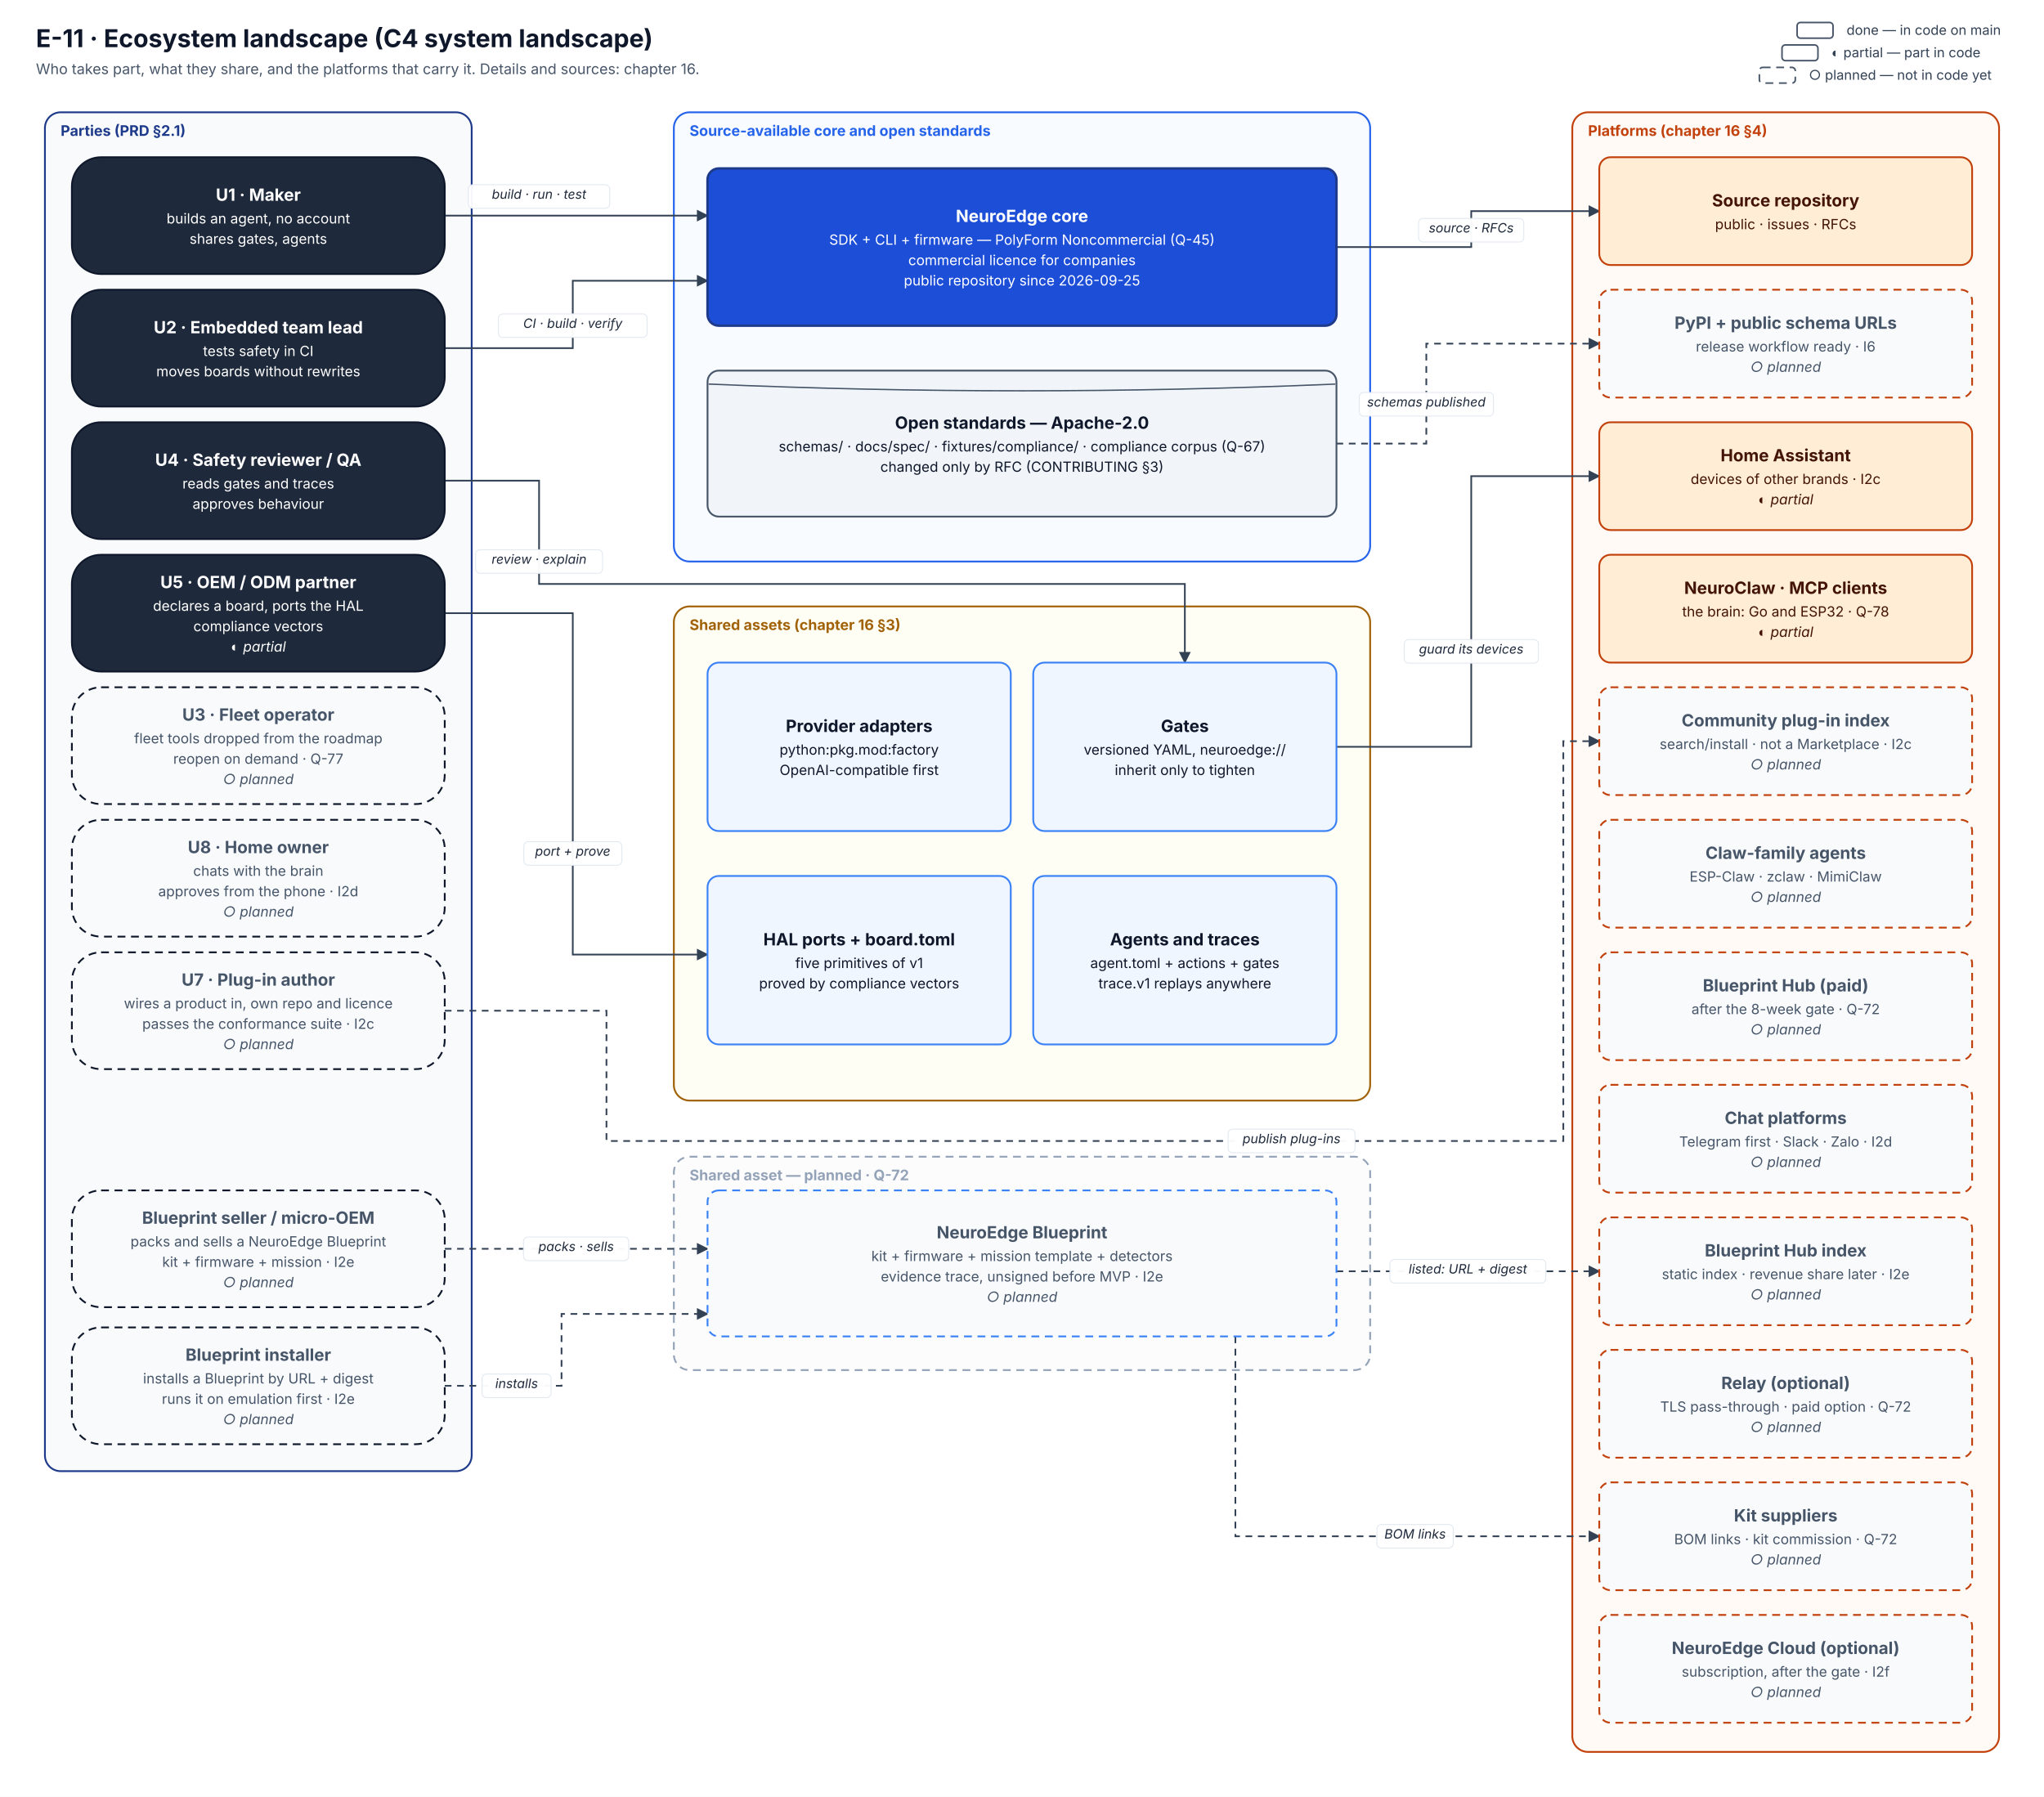
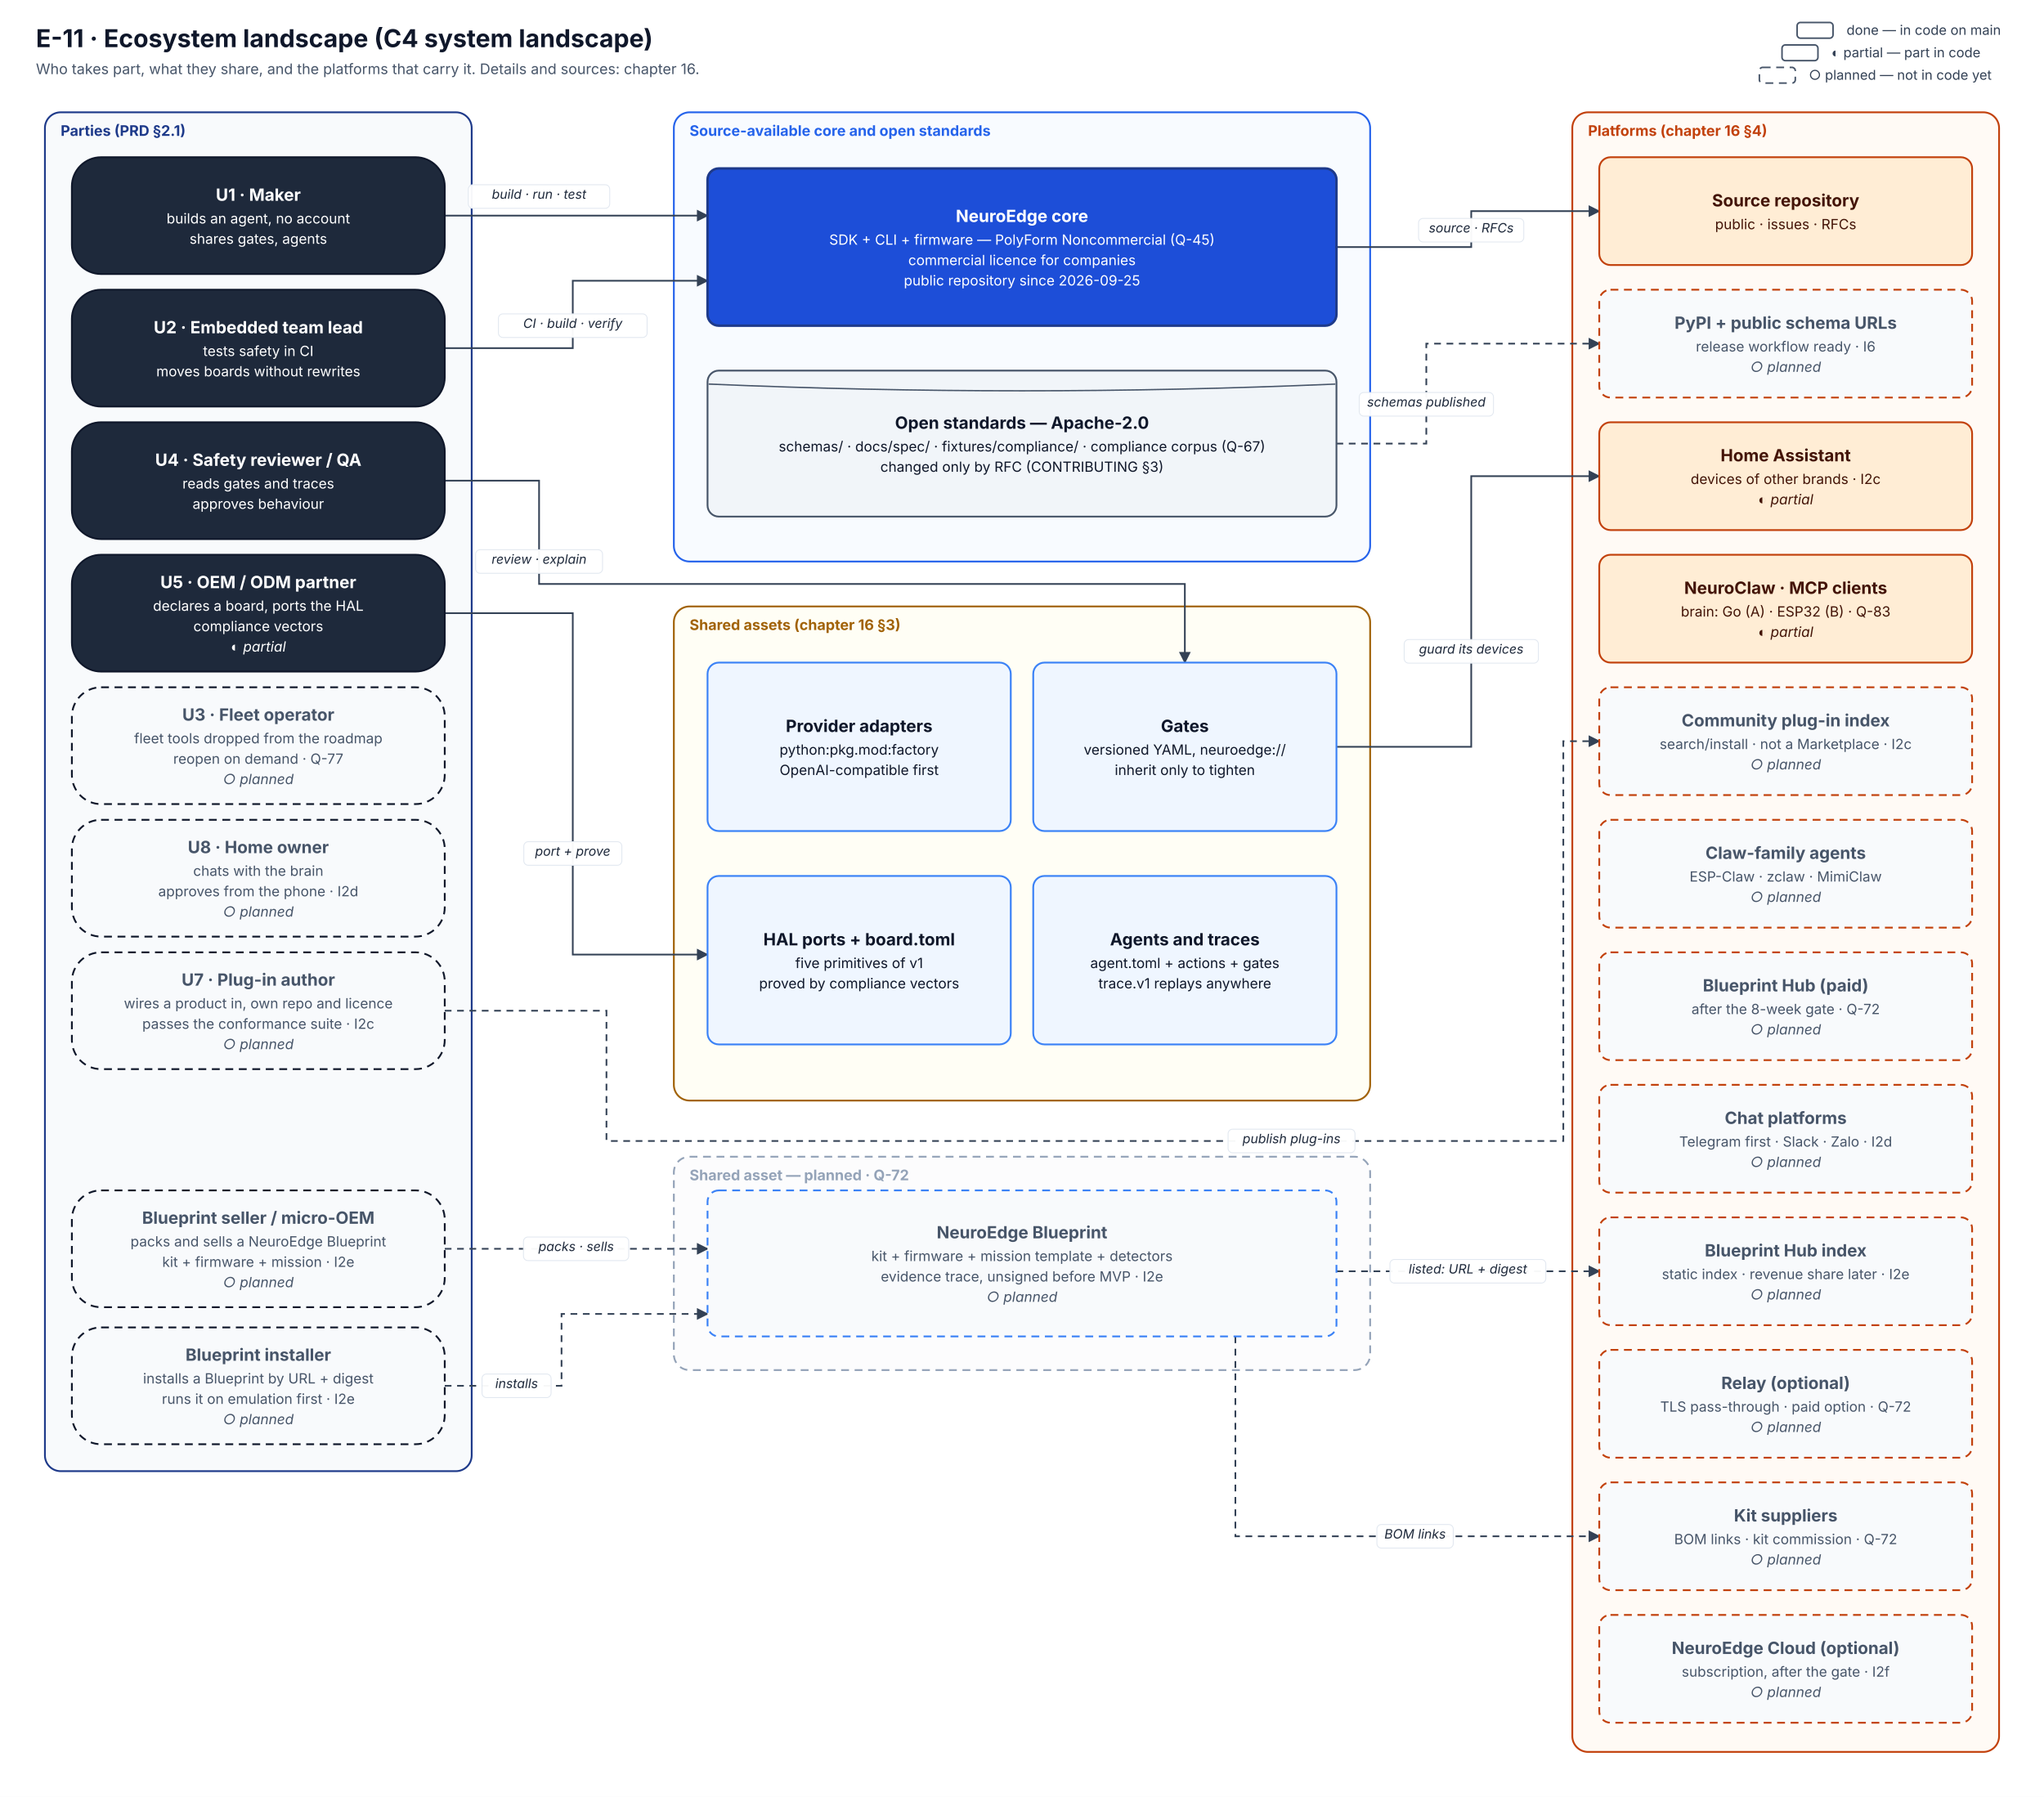
<svg xmlns="http://www.w3.org/2000/svg" viewBox="0 0 1820 1600" width="1820" height="1600" font-family="Inter, 'Segoe UI', system-ui, -apple-system, Roboto, Helvetica, Arial, sans-serif" role="img" aria-labelledby="E-11-ecosystem-title E-11-ecosystem-desc">
  <defs>
    <marker id="arr" viewBox="0 0 10 10" refX="9" refY="5" markerWidth="7" markerHeight="7" orient="auto-start-reverse">
      <path d="M0,0 L10,5 L0,10 z" fill="#334155" />
    </marker>
  </defs>
  <rect width="1820" height="1600" fill="#ffffff" />
  <text x="32.0" y="42.0" font-size="22" fill="#0f172a" text-anchor="start" font-weight="700">E-11 · Ecosystem landscape (C4 system landscape)</text>
  <text x="32.0" y="66.0" font-size="13" fill="#475569" text-anchor="start">Who takes part, what they share, and the platforms that carry it. Details and sources: chapter 16.</text>
  <rect x="40" y="100" width="380" height="1210" rx="14" fill="#f8fafc" stroke="#1e3a8a" stroke-width="1.6" />
  <text x="54.0" y="121.0" font-size="13" fill="#1e3a8a" text-anchor="start" font-weight="700">Parties (PRD §2.1)</text>
  <rect x="600" y="100" width="620" height="400" rx="14" fill="#f8fbff" stroke="#2563eb" stroke-width="1.6" />
  <text x="614.0" y="121.0" font-size="13" fill="#2563eb" text-anchor="start" font-weight="700">Source-available core and open standards</text>
  <rect x="600" y="540" width="620" height="440" rx="14" fill="#fffef5" stroke="#a16207" stroke-width="1.6" />
  <text x="614.0" y="561.0" font-size="13" fill="#a16207" text-anchor="start" font-weight="700">Shared assets (chapter 16 §3)</text>
  <rect x="600" y="1030" width="620" height="190" rx="14" fill="#fcfcfd" stroke="#94a3b8" stroke-width="1.6" stroke-dasharray="7 5" />
  <text x="614.0" y="1051.0" font-size="13" fill="#94a3b8" text-anchor="start" font-weight="700">Shared asset — planned · Q-72</text>
  <rect x="1400" y="100" width="380" height="1460" rx="14" fill="#fffaf5" stroke="#c2410c" stroke-width="1.6" />
  <text x="1414.0" y="121.0" font-size="13" fill="#c2410c" text-anchor="start" font-weight="700">Platforms (chapter 16 §4)</text>
  <path d="M396.0,192.0 L480.0,192.0 L630.0,192.0" fill="none" stroke="#334155" stroke-width="1.5" marker-end="url(#arr)" />
  <path d="M396.0,310.0 L510.0,310.0 L510.0,250.0 L630.0,250.0" fill="none" stroke="#334155" stroke-width="1.5" marker-end="url(#arr)" />
  <path d="M396.0,428.0 L480.0,428.0 L480.0,520.0 L1055.0,520.0 L1055.0,590.0" fill="none" stroke="#334155" stroke-width="1.5" marker-end="url(#arr)" />
  <path d="M396.0,546.0 L510.0,546.0 L510.0,850.0 L630.0,850.0" fill="none" stroke="#334155" stroke-width="1.5" marker-end="url(#arr)" />
  <path d="M396.0,900.0 L540.0,900.0 L540.0,1016.0 L1392.0,1016.0 L1392.0,660.0 L1424.0,660.0" fill="none" stroke="#334155" stroke-width="1.5" stroke-dasharray="6 5" marker-end="url(#arr)" />
  <path d="M1190.0,220.0 L1310.0,220.0 L1310.0,188.0 L1424.0,188.0" fill="none" stroke="#334155" stroke-width="1.5" marker-end="url(#arr)" />
  <path d="M1190.0,395.0 L1270.0,395.0 L1270.0,306.0 L1424.0,306.0" fill="none" stroke="#334155" stroke-width="1.5" stroke-dasharray="6 5" marker-end="url(#arr)" />
  <path d="M1190.0,665.0 L1310.0,665.0 L1310.0,424.0 L1424.0,424.0" fill="none" stroke="#334155" stroke-width="1.5" marker-end="url(#arr)" />
  <path d="M396.0,1112.0 L630.0,1112.0" fill="none" stroke="#334155" stroke-width="1.5" stroke-dasharray="6 5" marker-end="url(#arr)" />
  <path d="M396.0,1234.0 L500.0,1234.0 L500.0,1170.0 L630.0,1170.0" fill="none" stroke="#334155" stroke-width="1.5" stroke-dasharray="6 5" marker-end="url(#arr)" />
  <path d="M1190.0,1132.0 L1424.0,1132.0" fill="none" stroke="#334155" stroke-width="1.5" stroke-dasharray="6 5" marker-end="url(#arr)" />
  <path d="M1100.0,1190.0 L1100.0,1368.0 L1424.0,1368.0" fill="none" stroke="#334155" stroke-width="1.5" stroke-dasharray="6 5" marker-end="url(#arr)" />
  <rect x="64" y="140" width="332" height="104" rx="26" fill="#1e293b" stroke="#0f172a" stroke-width="1.6" />
  <text x="230.0" y="178.8" font-size="15" fill="#ffffff" text-anchor="middle" font-weight="700">U1 · Maker</text>
  <text x="230.0" y="199.0" font-size="12.5" fill="#ffffff" text-anchor="middle">builds an agent, no account</text>
  <text x="230.0" y="217.1" font-size="12.5" fill="#ffffff" text-anchor="middle">shares gates, agents</text>
  <rect x="64" y="258" width="332" height="104" rx="26" fill="#1e293b" stroke="#0f172a" stroke-width="1.6" />
  <text x="230.0" y="296.8" font-size="15" fill="#ffffff" text-anchor="middle" font-weight="700">U2 · Embedded team lead</text>
  <text x="230.0" y="317.0" font-size="12.5" fill="#ffffff" text-anchor="middle">tests safety in CI</text>
  <text x="230.0" y="335.1" font-size="12.5" fill="#ffffff" text-anchor="middle">moves boards without rewrites</text>
  <rect x="64" y="376" width="332" height="104" rx="26" fill="#1e293b" stroke="#0f172a" stroke-width="1.6" />
  <text x="230.0" y="414.8" font-size="15" fill="#ffffff" text-anchor="middle" font-weight="700">U4 · Safety reviewer / QA</text>
  <text x="230.0" y="435.0" font-size="12.5" fill="#ffffff" text-anchor="middle">reads gates and traces</text>
  <text x="230.0" y="453.1" font-size="12.5" fill="#ffffff" text-anchor="middle">approves behaviour</text>
  <rect x="64" y="494" width="332" height="104" rx="26" fill="#1e293b" stroke="#0f172a" stroke-width="1.6" />
  <text x="230.0" y="523.7" font-size="15" fill="#ffffff" text-anchor="middle" font-weight="700">U5 · OEM / ODM partner</text>
  <text x="230.0" y="543.9" font-size="12.5" fill="#ffffff" text-anchor="middle">declares a board, ports the HAL</text>
  <text x="230.0" y="562.1" font-size="12.5" fill="#ffffff" text-anchor="middle">compliance vectors</text>
  <text x="230.0" y="580.2" font-size="12.5" fill="#ffffff" text-anchor="middle" font-style="italic">◐ partial</text>
  <rect x="64" y="612" width="332" height="104" rx="26" fill="#f8fafc" stroke="#0f172a" stroke-width="1.6" stroke-dasharray="7 5" />
  <text x="230.0" y="641.7" font-size="15" fill="#475569" text-anchor="middle" font-weight="700">U3 · Fleet operator</text>
  <text x="230.0" y="661.9" font-size="12.5" fill="#475569" text-anchor="middle">fleet tools dropped from the roadmap</text>
  <text x="230.0" y="680.1" font-size="12.5" fill="#475569" text-anchor="middle">reopen on demand · Q-77</text>
  <text x="230.0" y="698.2" font-size="12.5" fill="#475569" text-anchor="middle" font-style="italic">○ planned</text>
  <rect x="64" y="730" width="332" height="104" rx="26" fill="#f8fafc" stroke="#0f172a" stroke-width="1.6" stroke-dasharray="7 5" />
  <text x="230.0" y="759.7" font-size="15" fill="#475569" text-anchor="middle" font-weight="700">U8 · Home owner</text>
  <text x="230.0" y="779.9" font-size="12.5" fill="#475569" text-anchor="middle">chats with the brain</text>
  <text x="230.0" y="798.1" font-size="12.5" fill="#475569" text-anchor="middle">approves from the phone · I2d</text>
  <text x="230.0" y="816.2" font-size="12.5" fill="#475569" text-anchor="middle" font-style="italic">○ planned</text>
  <rect x="64" y="848" width="332" height="104" rx="26" fill="#f8fafc" stroke="#0f172a" stroke-width="1.6" stroke-dasharray="7 5" />
  <text x="230.0" y="877.7" font-size="15" fill="#475569" text-anchor="middle" font-weight="700">U7 · Plug-in author</text>
  <text x="230.0" y="897.9" font-size="12.5" fill="#475569" text-anchor="middle">wires a product in, own repo and licence</text>
  <text x="230.0" y="916.1" font-size="12.5" fill="#475569" text-anchor="middle">passes the conformance suite · I2c</text>
  <text x="230.0" y="934.2" font-size="12.5" fill="#475569" text-anchor="middle" font-style="italic">○ planned</text>
  <rect x="64" y="1060" width="332" height="104" rx="26" fill="#f8fafc" stroke="#0f172a" stroke-width="1.6" stroke-dasharray="7 5" />
  <text x="230.0" y="1089.7" font-size="15" fill="#475569" text-anchor="middle" font-weight="700">Blueprint seller / micro-OEM</text>
  <text x="230.0" y="1109.9" font-size="12.5" fill="#475569" text-anchor="middle">packs and sells a NeuroEdge Blueprint</text>
  <text x="230.0" y="1128.1" font-size="12.5" fill="#475569" text-anchor="middle">kit + firmware + mission · I2e</text>
  <text x="230.0" y="1146.2" font-size="12.5" fill="#475569" text-anchor="middle" font-style="italic">○ planned</text>
  <rect x="64" y="1182" width="332" height="104" rx="26" fill="#f8fafc" stroke="#0f172a" stroke-width="1.6" stroke-dasharray="7 5" />
  <text x="230.0" y="1211.7" font-size="15" fill="#475569" text-anchor="middle" font-weight="700">Blueprint installer</text>
  <text x="230.0" y="1231.9" font-size="12.5" fill="#475569" text-anchor="middle">installs a Blueprint by URL + digest</text>
  <text x="230.0" y="1250.1" font-size="12.5" fill="#475569" text-anchor="middle">runs it on emulation first · I2e</text>
  <text x="230.0" y="1268.2" font-size="12.5" fill="#475569" text-anchor="middle" font-style="italic">○ planned</text>
  <rect x="630" y="150" width="560" height="140" rx="10" fill="#1d4ed8" stroke="#1e3a8a" stroke-width="2.2" />
  <text x="910.0" y="197.7" font-size="15" fill="#ffffff" text-anchor="middle" font-weight="700">NeuroEdge core</text>
  <text x="910.0" y="217.9" font-size="12.5" fill="#ffffff" text-anchor="middle">SDK + CLI + firmware — PolyForm Noncommercial (Q-45)</text>
  <text x="910.0" y="236.1" font-size="12.5" fill="#ffffff" text-anchor="middle">commercial licence for companies</text>
  <text x="910.0" y="254.2" font-size="12.5" fill="#ffffff" text-anchor="middle">public repository since 2026-09-25</text>
  <rect x="630" y="330" width="560" height="130" rx="10" fill="#f1f5f9" stroke="#475569" stroke-width="1.6" />
  <path d="M631,342 Q910.0,354 1189,342" fill="none" stroke="#475569" stroke-width="1.2" />
  <text x="910.0" y="381.8" font-size="15" fill="#0f172a" text-anchor="middle" font-weight="700">Open standards — Apache-2.0</text>
  <text x="910.0" y="402.0" font-size="12.5" fill="#0f172a" text-anchor="middle">schemas/ · docs/spec/ · fixtures/compliance/ · compliance corpus (Q-67)</text>
  <text x="910.0" y="420.1" font-size="12.5" fill="#0f172a" text-anchor="middle">changed only by RFC (CONTRIBUTING §3)</text>
  <rect x="630" y="590" width="270" height="150" rx="10" fill="#eff6ff" stroke="#3b82f6" stroke-width="1.6" />
  <text x="765.0" y="651.8" font-size="15" fill="#0f172a" text-anchor="middle" font-weight="700">Provider adapters</text>
  <text x="765.0" y="672.0" font-size="12.5" fill="#0f172a" text-anchor="middle">python:pkg.mod:factory</text>
  <text x="765.0" y="690.1" font-size="12.5" fill="#0f172a" text-anchor="middle">OpenAI-compatible first</text>
  <rect x="920" y="590" width="270" height="150" rx="10" fill="#eff6ff" stroke="#3b82f6" stroke-width="1.6" />
  <text x="1055.0" y="651.8" font-size="15" fill="#0f172a" text-anchor="middle" font-weight="700">Gates</text>
  <text x="1055.0" y="672.0" font-size="12.5" fill="#0f172a" text-anchor="middle">versioned YAML, neuroedge://</text>
  <text x="1055.0" y="690.1" font-size="12.5" fill="#0f172a" text-anchor="middle">inherit only to tighten</text>
  <rect x="630" y="780" width="270" height="150" rx="10" fill="#eff6ff" stroke="#3b82f6" stroke-width="1.6" />
  <text x="765.0" y="841.8" font-size="15" fill="#0f172a" text-anchor="middle" font-weight="700">HAL ports + board.toml</text>
  <text x="765.0" y="862.0" font-size="12.5" fill="#0f172a" text-anchor="middle">five primitives of v1</text>
  <text x="765.0" y="880.1" font-size="12.5" fill="#0f172a" text-anchor="middle">proved by compliance vectors</text>
  <rect x="920" y="780" width="270" height="150" rx="10" fill="#eff6ff" stroke="#3b82f6" stroke-width="1.6" />
  <text x="1055.0" y="841.8" font-size="15" fill="#0f172a" text-anchor="middle" font-weight="700">Agents and traces</text>
  <text x="1055.0" y="862.0" font-size="12.5" fill="#0f172a" text-anchor="middle">agent.toml + actions + gates</text>
  <text x="1055.0" y="880.1" font-size="12.5" fill="#0f172a" text-anchor="middle">trace.v1 replays anywhere</text>
  <rect x="630" y="1060" width="560" height="130" rx="10" fill="#f8fafc" stroke="#3b82f6" stroke-width="1.6" stroke-dasharray="7 5" />
  <text x="910.0" y="1102.7" font-size="15" fill="#475569" text-anchor="middle" font-weight="700">NeuroEdge Blueprint</text>
  <text x="910.0" y="1122.9" font-size="12.5" fill="#475569" text-anchor="middle">kit + firmware + mission template + detectors</text>
  <text x="910.0" y="1141.1" font-size="12.5" fill="#475569" text-anchor="middle">evidence trace, unsigned before MVP · I2e</text>
  <text x="910.0" y="1159.2" font-size="12.5" fill="#475569" text-anchor="middle" font-style="italic">○ planned</text>
  <rect x="1424" y="140" width="332" height="96" rx="10" fill="#ffedd5" stroke="#c2410c" stroke-width="1.6" />
  <text x="1590.0" y="183.8" font-size="15" fill="#431407" text-anchor="middle" font-weight="700">Source repository</text>
  <text x="1590.0" y="204.1" font-size="12.5" fill="#431407" text-anchor="middle">public · issues · RFCs</text>
  <rect x="1424" y="258" width="332" height="96" rx="10" fill="#f8fafc" stroke="#c2410c" stroke-width="1.6" stroke-dasharray="7 5" />
  <text x="1590.0" y="292.8" font-size="15" fill="#475569" text-anchor="middle" font-weight="700">PyPI + public schema URLs</text>
  <text x="1590.0" y="313.0" font-size="12.5" fill="#475569" text-anchor="middle">release workflow ready · I6</text>
  <text x="1590.0" y="331.1" font-size="12.5" fill="#475569" text-anchor="middle" font-style="italic">○ planned</text>
  <rect x="1424" y="376" width="332" height="96" rx="10" fill="#ffedd5" stroke="#c2410c" stroke-width="1.6" />
  <text x="1590.0" y="410.8" font-size="15" fill="#431407" text-anchor="middle" font-weight="700">Home Assistant</text>
  <text x="1590.0" y="431.0" font-size="12.5" fill="#431407" text-anchor="middle">devices of other brands · I2c</text>
  <text x="1590.0" y="449.1" font-size="12.5" fill="#431407" text-anchor="middle" font-style="italic">◐ partial</text>
  <rect x="1424" y="494" width="332" height="96" rx="10" fill="#ffedd5" stroke="#c2410c" stroke-width="1.6" />
  <text x="1590.0" y="528.8" font-size="15" fill="#431407" text-anchor="middle" font-weight="700">NeuroClaw · MCP clients</text>
-   <text x="1590.0" y="549.0" font-size="12.5" fill="#431407" text-anchor="middle">the brain: Go and ESP32 · Q-78</text>
+   <text x="1590.0" y="549.0" font-size="12.5" fill="#431407" text-anchor="middle">brain: Go (A) · ESP32 (B) · Q-83</text>
  <text x="1590.0" y="567.1" font-size="12.5" fill="#431407" text-anchor="middle" font-style="italic">◐ partial</text>
  <rect x="1424" y="612" width="332" height="96" rx="10" fill="#f8fafc" stroke="#c2410c" stroke-width="1.6" stroke-dasharray="7 5" />
  <text x="1590.0" y="646.8" font-size="15" fill="#475569" text-anchor="middle" font-weight="700">Community plug-in index</text>
  <text x="1590.0" y="667.0" font-size="12.5" fill="#475569" text-anchor="middle">search/install · not a Marketplace · I2c</text>
  <text x="1590.0" y="685.1" font-size="12.5" fill="#475569" text-anchor="middle" font-style="italic">○ planned</text>
  <rect x="1424" y="730" width="332" height="96" rx="10" fill="#f8fafc" stroke="#c2410c" stroke-width="1.6" stroke-dasharray="7 5" />
  <text x="1590.0" y="764.8" font-size="15" fill="#475569" text-anchor="middle" font-weight="700">Claw-family agents</text>
  <text x="1590.0" y="785.0" font-size="12.5" fill="#475569" text-anchor="middle">ESP-Claw · zclaw · MimiClaw</text>
  <text x="1590.0" y="803.1" font-size="12.5" fill="#475569" text-anchor="middle" font-style="italic">○ planned</text>
  <rect x="1424" y="848" width="332" height="96" rx="10" fill="#f8fafc" stroke="#c2410c" stroke-width="1.6" stroke-dasharray="7 5" />
  <text x="1590.0" y="882.8" font-size="15" fill="#475569" text-anchor="middle" font-weight="700">Blueprint Hub (paid)</text>
  <text x="1590.0" y="903.0" font-size="12.5" fill="#475569" text-anchor="middle">after the 8-week gate · Q-72</text>
  <text x="1590.0" y="921.1" font-size="12.5" fill="#475569" text-anchor="middle" font-style="italic">○ planned</text>
  <rect x="1424" y="966" width="332" height="96" rx="10" fill="#f8fafc" stroke="#c2410c" stroke-width="1.6" stroke-dasharray="7 5" />
  <text x="1590.0" y="1000.8" font-size="15" fill="#475569" text-anchor="middle" font-weight="700">Chat platforms</text>
  <text x="1590.0" y="1021.0" font-size="12.5" fill="#475569" text-anchor="middle">Telegram first · Slack · Zalo · I2d</text>
  <text x="1590.0" y="1039.1" font-size="12.5" fill="#475569" text-anchor="middle" font-style="italic">○ planned</text>
  <rect x="1424" y="1084" width="332" height="96" rx="10" fill="#f8fafc" stroke="#c2410c" stroke-width="1.6" stroke-dasharray="7 5" />
  <text x="1590.0" y="1118.8" font-size="15" fill="#475569" text-anchor="middle" font-weight="700">Blueprint Hub index</text>
  <text x="1590.0" y="1139.0" font-size="12.5" fill="#475569" text-anchor="middle">static index · revenue share later · I2e</text>
  <text x="1590.0" y="1157.1" font-size="12.5" fill="#475569" text-anchor="middle" font-style="italic">○ planned</text>
  <rect x="1424" y="1202" width="332" height="96" rx="10" fill="#f8fafc" stroke="#c2410c" stroke-width="1.6" stroke-dasharray="7 5" />
  <text x="1590.0" y="1236.8" font-size="15" fill="#475569" text-anchor="middle" font-weight="700">Relay (optional)</text>
  <text x="1590.0" y="1257.0" font-size="12.5" fill="#475569" text-anchor="middle">TLS pass-through · paid option · Q-72</text>
  <text x="1590.0" y="1275.1" font-size="12.5" fill="#475569" text-anchor="middle" font-style="italic">○ planned</text>
  <rect x="1424" y="1320" width="332" height="96" rx="10" fill="#f8fafc" stroke="#c2410c" stroke-width="1.6" stroke-dasharray="7 5" />
  <text x="1590.0" y="1354.8" font-size="15" fill="#475569" text-anchor="middle" font-weight="700">Kit suppliers</text>
  <text x="1590.0" y="1375.0" font-size="12.5" fill="#475569" text-anchor="middle">BOM links · kit commission · Q-72</text>
  <text x="1590.0" y="1393.1" font-size="12.5" fill="#475569" text-anchor="middle" font-style="italic">○ planned</text>
  <rect x="1424" y="1438" width="332" height="96" rx="10" fill="#f8fafc" stroke="#c2410c" stroke-width="1.6" stroke-dasharray="7 5" />
  <text x="1590.0" y="1472.8" font-size="15" fill="#475569" text-anchor="middle" font-weight="700">NeuroEdge Cloud (optional)</text>
  <text x="1590.0" y="1493.0" font-size="12.5" fill="#475569" text-anchor="middle">subscription, after the gate · I2f</text>
  <text x="1590.0" y="1511.1" font-size="12.5" fill="#475569" text-anchor="middle" font-style="italic">○ planned</text>
  <rect x="417.0" y="164.5" width="125.9" height="21.0" rx="4" fill="#ffffff" fill-opacity="0.96" stroke="#e2e8f0" stroke-width="0.8" />
  <text x="480.0" y="177.0" font-size="11.5" fill="#1e293b" text-anchor="middle" font-style="italic">build · run · test</text>
  <rect x="443.8" y="279.5" width="132.4" height="21.0" rx="4" fill="#ffffff" fill-opacity="0.96" stroke="#e2e8f0" stroke-width="0.8" />
  <text x="510.0" y="292.0" font-size="11.5" fill="#1e293b" text-anchor="middle" font-style="italic">CI · build · verify</text>
  <rect x="423.5" y="489.5" width="113.0" height="21.0" rx="4" fill="#ffffff" fill-opacity="0.96" stroke="#e2e8f0" stroke-width="0.8" />
  <text x="480.0" y="502.0" font-size="11.5" fill="#1e293b" text-anchor="middle" font-style="italic">review · explain</text>
  <rect x="466.4" y="749.5" width="87.3" height="21.0" rx="4" fill="#ffffff" fill-opacity="0.96" stroke="#e2e8f0" stroke-width="0.8" />
  <text x="510.0" y="762.0" font-size="11.5" fill="#1e293b" text-anchor="middle" font-style="italic">port + prove</text>
  <rect x="1093.5" y="1005.5" width="113.0" height="21.0" rx="4" fill="#ffffff" fill-opacity="0.96" stroke="#e2e8f0" stroke-width="0.8" />
  <text x="1150.0" y="1018.0" font-size="11.5" fill="#1e293b" text-anchor="middle" font-style="italic">publish plug-ins</text>
  <rect x="1263.1" y="194.5" width="93.7" height="21.0" rx="4" fill="#ffffff" fill-opacity="0.96" stroke="#e2e8f0" stroke-width="0.8" />
  <text x="1310.0" y="207.0" font-size="11.5" fill="#1e293b" text-anchor="middle" font-style="italic">source · RFCs</text>
  <rect x="1210.3" y="349.5" width="119.5" height="21.0" rx="4" fill="#ffffff" fill-opacity="0.96" stroke="#e2e8f0" stroke-width="0.8" />
  <text x="1270.0" y="362.0" font-size="11.5" fill="#1e293b" text-anchor="middle" font-style="italic">schemas published</text>
  <rect x="1250.3" y="569.5" width="119.5" height="21.0" rx="4" fill="#ffffff" fill-opacity="0.96" stroke="#e2e8f0" stroke-width="0.8" />
  <text x="1310.0" y="582.0" font-size="11.5" fill="#1e293b" text-anchor="middle" font-style="italic">guard its devices</text>
  <rect x="466.1" y="1101.5" width="93.7" height="21.0" rx="4" fill="#ffffff" fill-opacity="0.96" stroke="#e2e8f0" stroke-width="0.8" />
  <text x="513.0" y="1114.0" font-size="11.5" fill="#1e293b" text-anchor="middle" font-style="italic">packs · sells</text>
  <rect x="429.2" y="1223.5" width="61.5" height="21.0" rx="4" fill="#ffffff" fill-opacity="0.96" stroke="#e2e8f0" stroke-width="0.8" />
  <text x="460.0" y="1236.0" font-size="11.5" fill="#1e293b" text-anchor="middle" font-style="italic">installs</text>
  <rect x="1237.6" y="1121.5" width="138.8" height="21.0" rx="4" fill="#ffffff" fill-opacity="0.96" stroke="#e2e8f0" stroke-width="0.8" />
  <text x="1307.0" y="1134.0" font-size="11.5" fill="#1e293b" text-anchor="middle" font-style="italic">listed: URL + digest</text>
  <rect x="1226.0" y="1357.5" width="68.0" height="21.0" rx="4" fill="#ffffff" fill-opacity="0.96" stroke="#e2e8f0" stroke-width="0.8" />
  <text x="1260.0" y="1370.0" font-size="11.5" fill="#1e293b" text-anchor="middle" font-style="italic">BOM links</text>
  <rect x="1566.56" y="60" width="32" height="14" rx="3" fill="#ffffff" stroke="#475569" stroke-width="1.4" stroke-dasharray="7 5" />
  <text x="1610.6" y="71.0" font-size="12" fill="#334155" text-anchor="start">○ planned — not in code yet</text>
  <rect x="1586.72" y="40" width="32" height="14" rx="3" fill="#ffffff" stroke="#475569" stroke-width="1.4" />
  <text x="1630.7" y="51.0" font-size="12" fill="#334155" text-anchor="start">◐ partial — part in code</text>
  <rect x="1600.16" y="20" width="32" height="14" rx="3" fill="#ffffff" stroke="#475569" stroke-width="1.4" />
  <text x="1644.2" y="31.0" font-size="12" fill="#334155" text-anchor="start">done — in code on main</text>
</svg>
